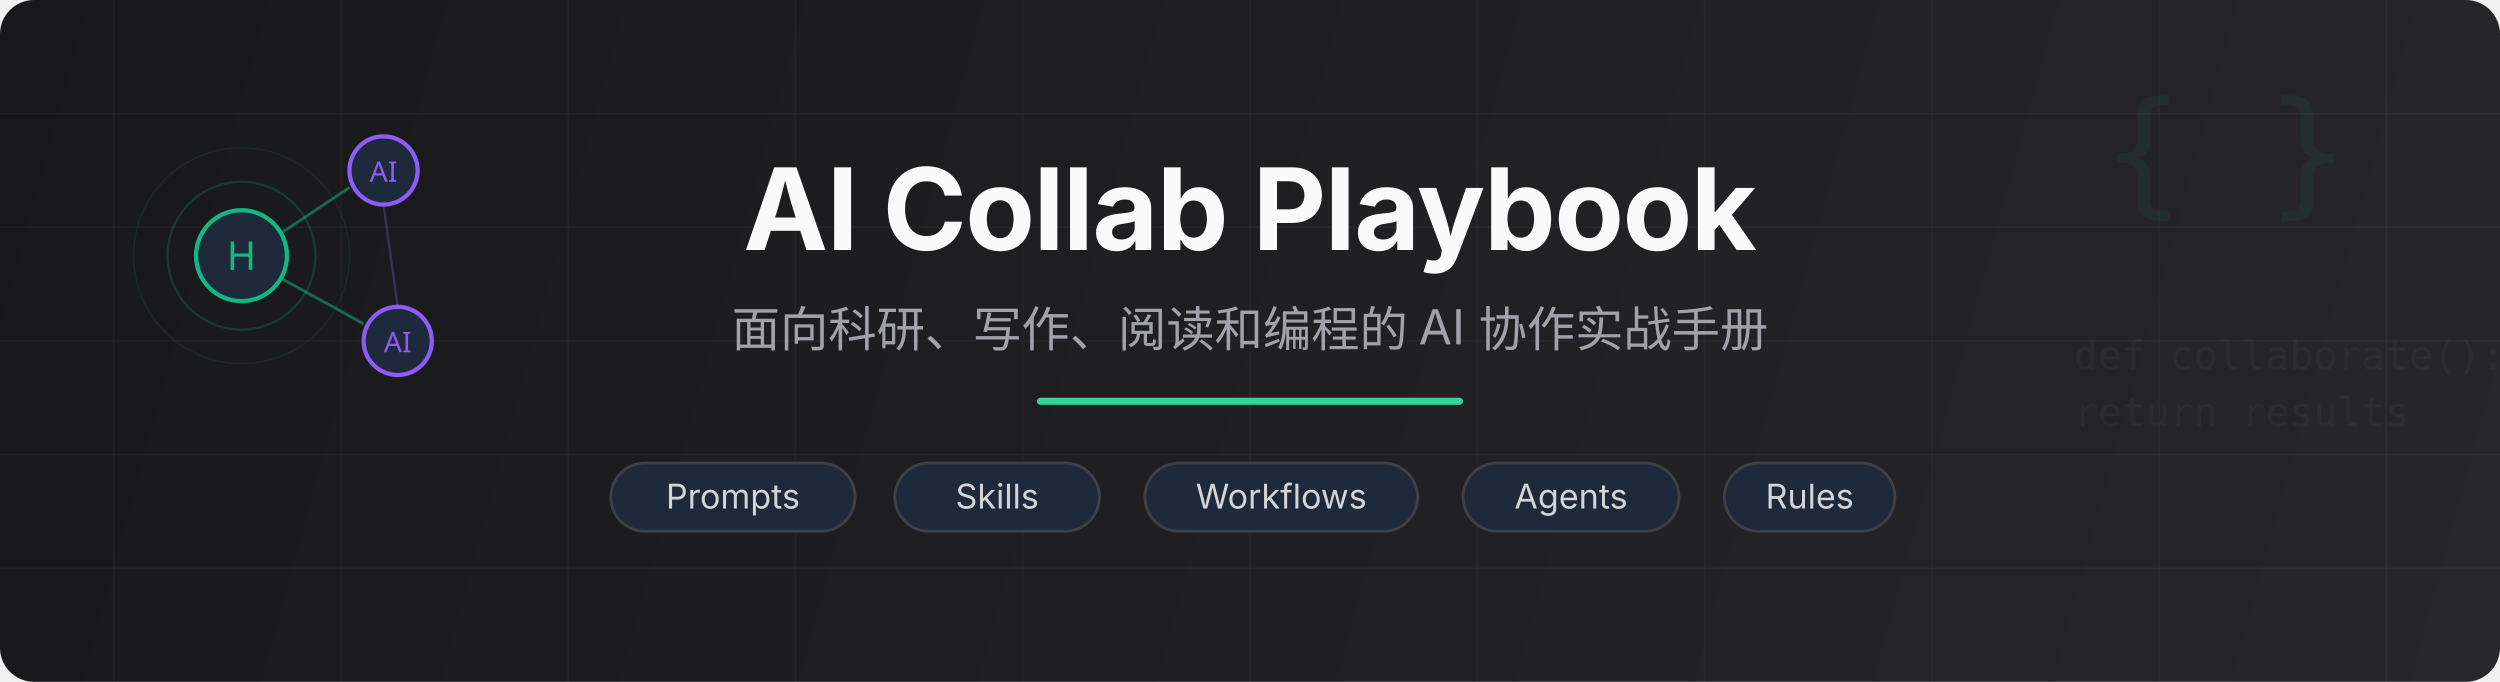
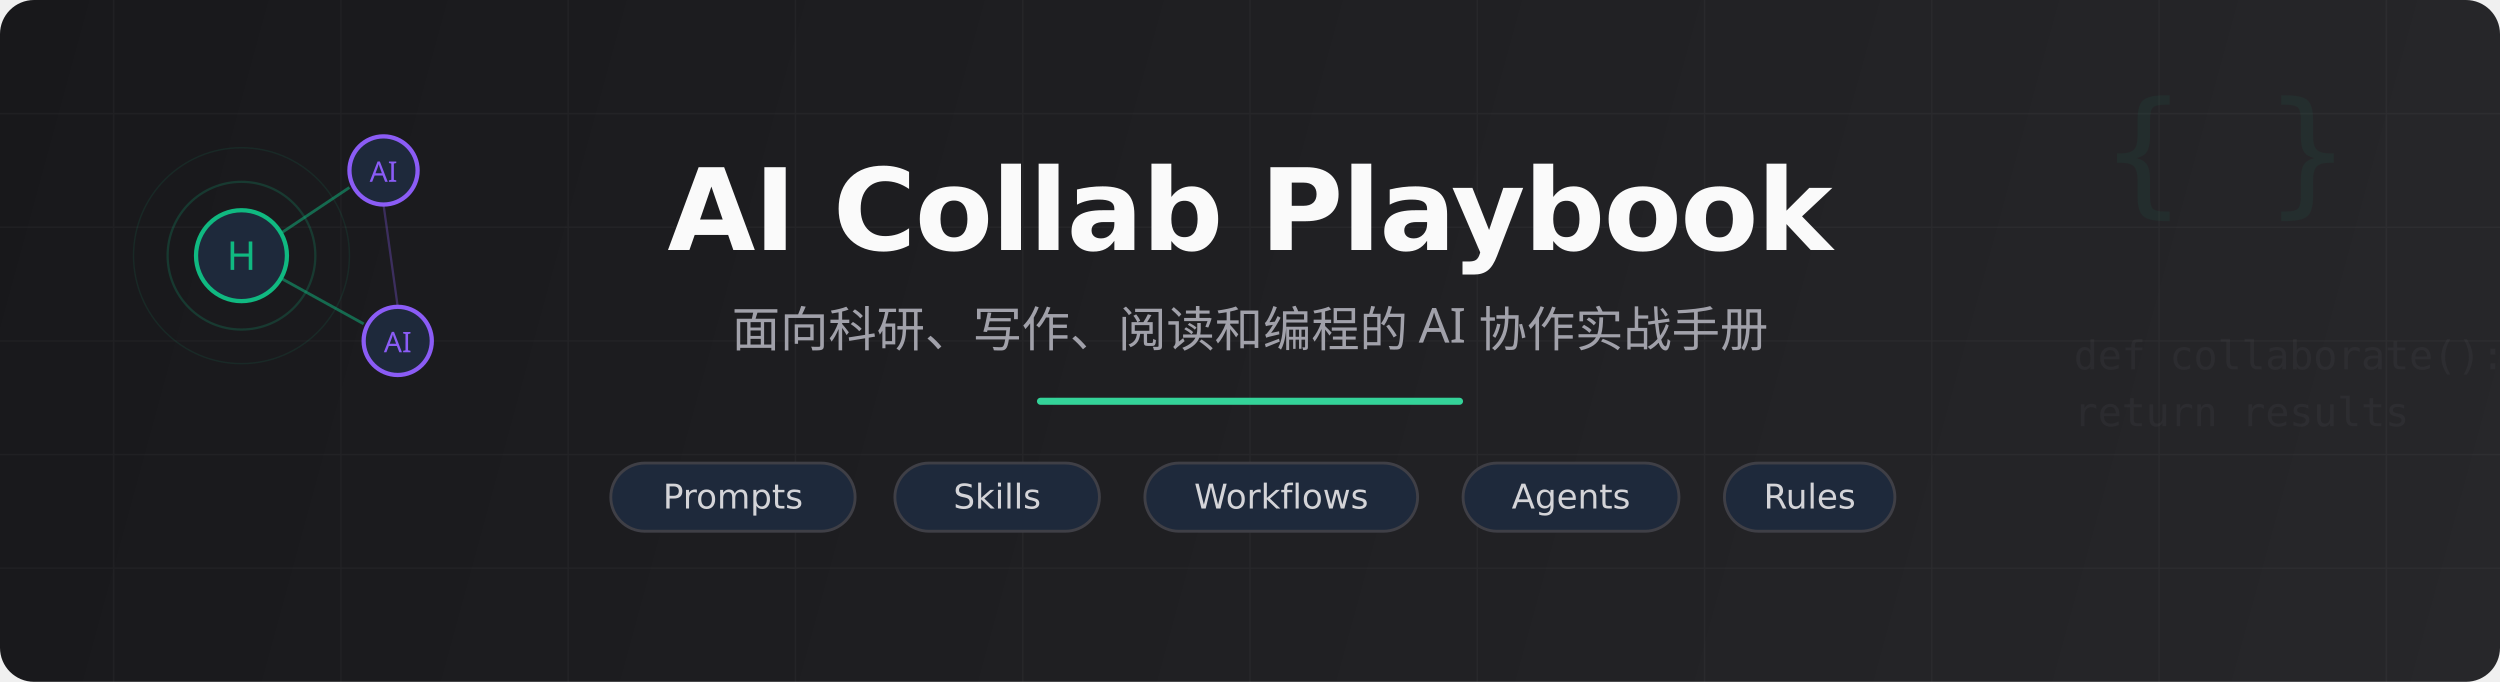
<svg xmlns="http://www.w3.org/2000/svg" viewBox="0 0 880 240" fill="none">
  <defs>
    <linearGradient id="bg" x1="0" y1="0" x2="880" y2="240" gradientUnits="userSpaceOnUse">
      <stop offset="0%" stop-color="#18181b" />
      <stop offset="100%" stop-color="#27272a" />
    </linearGradient>
    <linearGradient id="accent" x1="0" y1="0" x2="200" y2="0" gradientUnits="userSpaceOnUse">
      <stop offset="0%" stop-color="#10b981" />
      <stop offset="100%" stop-color="#34d399" />
    </linearGradient>
  </defs>
  <rect width="880" height="240" rx="12" fill="url(#bg)" />
  <g opacity="0.035">
    <line x1="40" y1="0" x2="40" y2="240" stroke="#fff" stroke-width="0.5" />
    <line x1="120" y1="0" x2="120" y2="240" stroke="#fff" stroke-width="0.5" />
    <line x1="200" y1="0" x2="200" y2="240" stroke="#fff" stroke-width="0.5" />
    <line x1="280" y1="0" x2="280" y2="240" stroke="#fff" stroke-width="0.5" />
    <line x1="360" y1="0" x2="360" y2="240" stroke="#fff" stroke-width="0.5" />
    <line x1="440" y1="0" x2="440" y2="240" stroke="#fff" stroke-width="0.5" />
    <line x1="520" y1="0" x2="520" y2="240" stroke="#fff" stroke-width="0.5" />
    <line x1="600" y1="0" x2="600" y2="240" stroke="#fff" stroke-width="0.5" />
    <line x1="680" y1="0" x2="680" y2="240" stroke="#fff" stroke-width="0.5" />
    <line x1="760" y1="0" x2="760" y2="240" stroke="#fff" stroke-width="0.5" />
    <line x1="840" y1="0" x2="840" y2="240" stroke="#fff" stroke-width="0.5" />
    <line x1="0" y1="40" x2="880" y2="40" stroke="#fff" stroke-width="0.5" />
    <line x1="0" y1="80" x2="880" y2="80" stroke="#fff" stroke-width="0.5" />
    <line x1="0" y1="120" x2="880" y2="120" stroke="#fff" stroke-width="0.5" />
    <line x1="0" y1="160" x2="880" y2="160" stroke="#fff" stroke-width="0.5" />
    <line x1="0" y1="200" x2="880" y2="200" stroke="#fff" stroke-width="0.5" />
  </g>
  <g transform="translate(85, 90)">
    <circle cx="0" cy="0" r="16" fill="#1e293b" stroke="#10b981" stroke-width="1.5" />
    <text x="0" y="5" text-anchor="middle" font-family="sans-serif" font-size="14" fill="#10b981">H</text>
    <circle cx="50" cy="-30" r="12" fill="#1e293b" stroke="#8b5cf6" stroke-width="1.5" />
    <text x="50" y="-26" text-anchor="middle" font-family="sans-serif" font-size="10" fill="#8b5cf6">AI</text>
    <circle cx="55" cy="30" r="12" fill="#1e293b" stroke="#8b5cf6" stroke-width="1.5" />
    <text x="55" y="34" text-anchor="middle" font-family="sans-serif" font-size="10" fill="#8b5cf6">AI</text>
    <line x1="14" y1="-8" x2="38" y2="-24" stroke="#10b981" stroke-width="1" opacity="0.5" />
    <line x1="14" y1="8" x2="43" y2="24" stroke="#10b981" stroke-width="1" opacity="0.5" />
    <line x1="50" y1="-18" x2="55" y2="18" stroke="#8b5cf6" stroke-width="0.8" opacity="0.3" />
    <circle cx="0" cy="0" r="26" fill="none" stroke="#10b981" stroke-width="0.8" opacity="0.2" />
    <circle cx="0" cy="0" r="38" fill="none" stroke="#10b981" stroke-width="0.5" opacity="0.1" />
  </g>
-   <text x="440" y="88" text-anchor="middle" font-family="'Inter', 'SF Pro Display', -apple-system, 'Segoe UI', sans-serif" font-size="40" font-weight="700" fill="#fafafa" letter-spacing="-0.5">
+   <text x="440" y="88" text-anchor="middle" font-family="'DejaVu Sans', 'Liberation Sans', Arial, sans-serif" font-size="40" font-weight="700" fill="#fafafa" letter-spacing="-0.5">
    AI Collab Playbook
  </text>
-   <text x="440" y="122" text-anchor="middle" font-family="'Inter', 'SF Pro Text', -apple-system, 'Segoe UI', sans-serif" font-size="17" fill="#a1a1aa">
+   <text x="440" y="122" text-anchor="middle" font-family="'Droid Sans Fallback', 'AR PL UMing CN', sans-serif" font-size="17" fill="#a1a1aa">
    面向科研、写作、阅读和编程的 AI 协作实战手册
  </text>
  <rect x="365" y="140" width="150" height="2.5" rx="1.25" fill="url(#accent)" />
-   <g transform="translate(440, 175)" text-anchor="middle" font-family="'Inter', 'SF Pro Text', -apple-system, 'Segoe UI', sans-serif" font-size="12">
+   <g transform="translate(440, 175)" text-anchor="middle" font-family="'DejaVu Sans', 'Liberation Sans', Arial, sans-serif" font-size="12">
    <rect x="-225" y="-12" width="86" height="24" rx="12" fill="#1e293b" stroke="#3f3f46" stroke-width="1" />
    <text x="-182" y="4" fill="#d4d4d8">Prompts</text>
    <rect x="-125" y="-12" width="72" height="24" rx="12" fill="#1e293b" stroke="#3f3f46" stroke-width="1" />
    <text x="-89" y="4" fill="#d4d4d8">Skills</text>
    <rect x="-37" y="-12" width="96" height="24" rx="12" fill="#1e293b" stroke="#3f3f46" stroke-width="1" />
    <text x="11" y="4" fill="#d4d4d8">Workflows</text>
    <rect x="75" y="-12" width="76" height="24" rx="12" fill="#1e293b" stroke="#3f3f46" stroke-width="1" />
    <text x="113" y="4" fill="#d4d4d8">Agents</text>
    <rect x="167" y="-12" width="60" height="24" rx="12" fill="#1e293b" stroke="#3f3f46" stroke-width="1" />
    <text x="197" y="4" fill="#d4d4d8">Rules</text>
  </g>
  <g opacity="0.06" transform="translate(740, 70)">
    <text font-family="'JetBrains Mono', monospace" font-size="48" fill="#10b981">{ }</text>
    <text x="-10" y="60" font-family="'JetBrains Mono', monospace" font-size="14" fill="#a1a1aa">def collaborate():</text>
    <text x="-10" y="80" font-family="'JetBrains Mono', monospace" font-size="14" fill="#a1a1aa">    return results</text>
  </g>
</svg>
